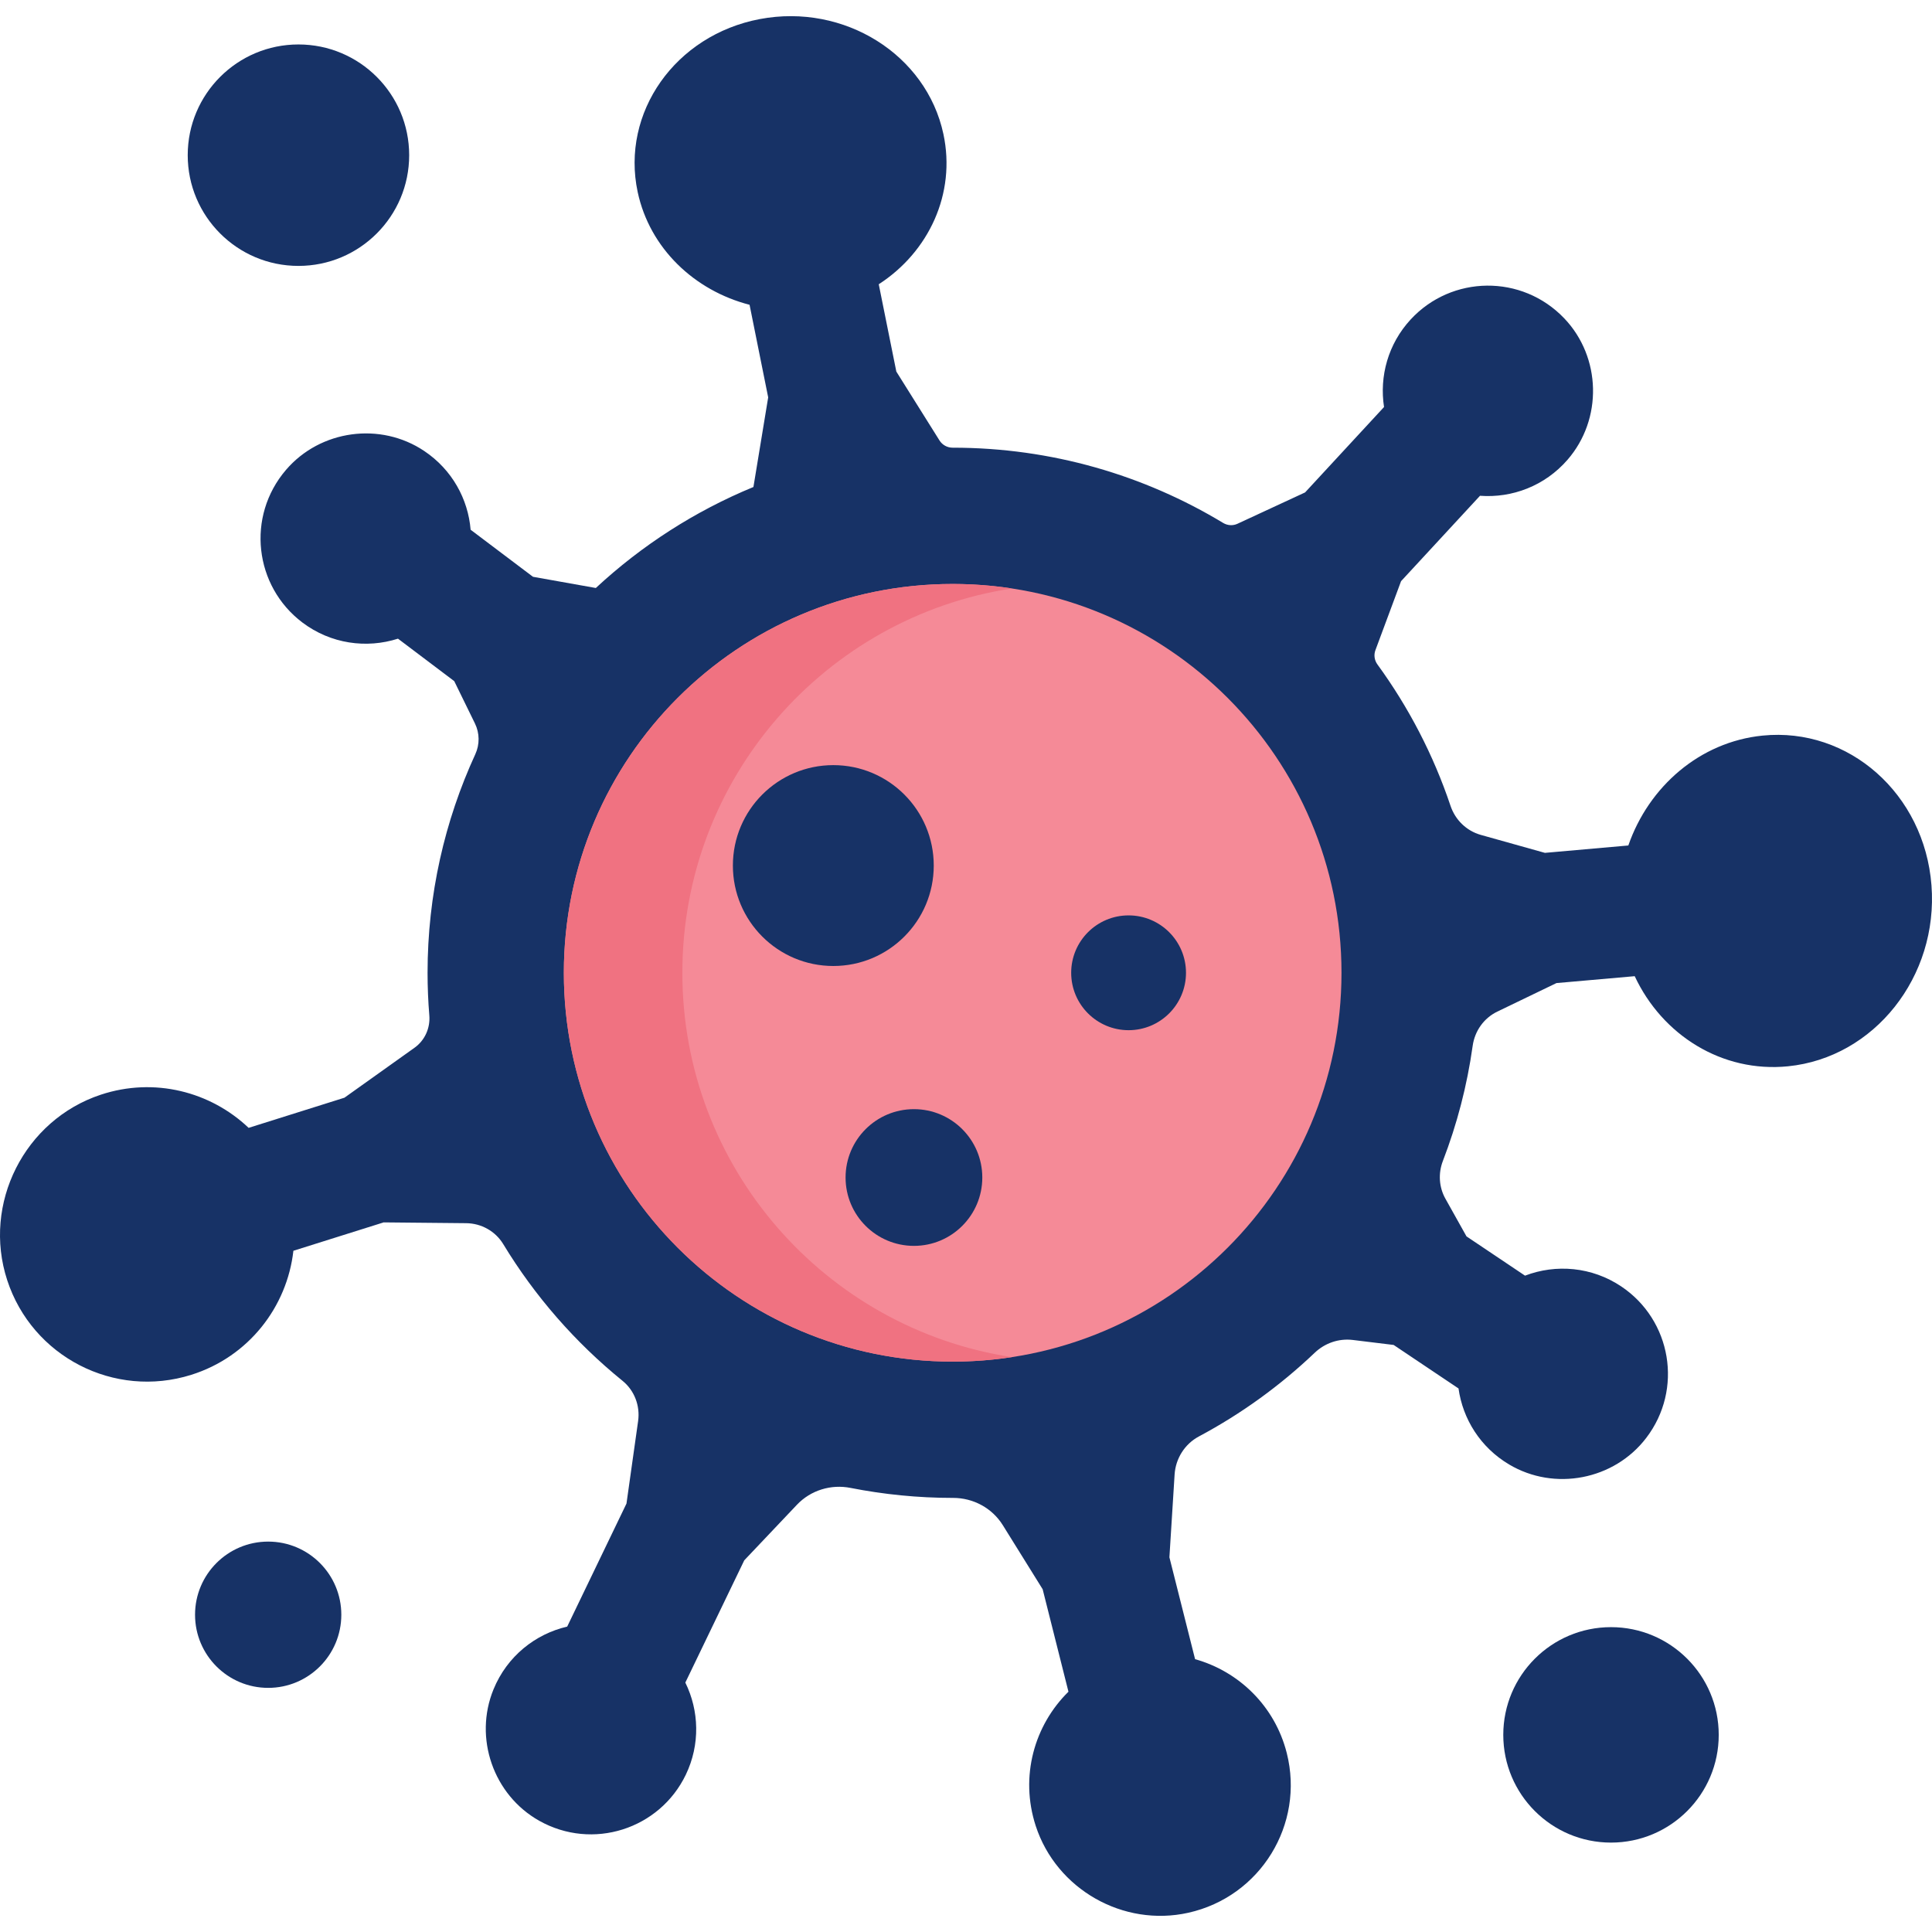
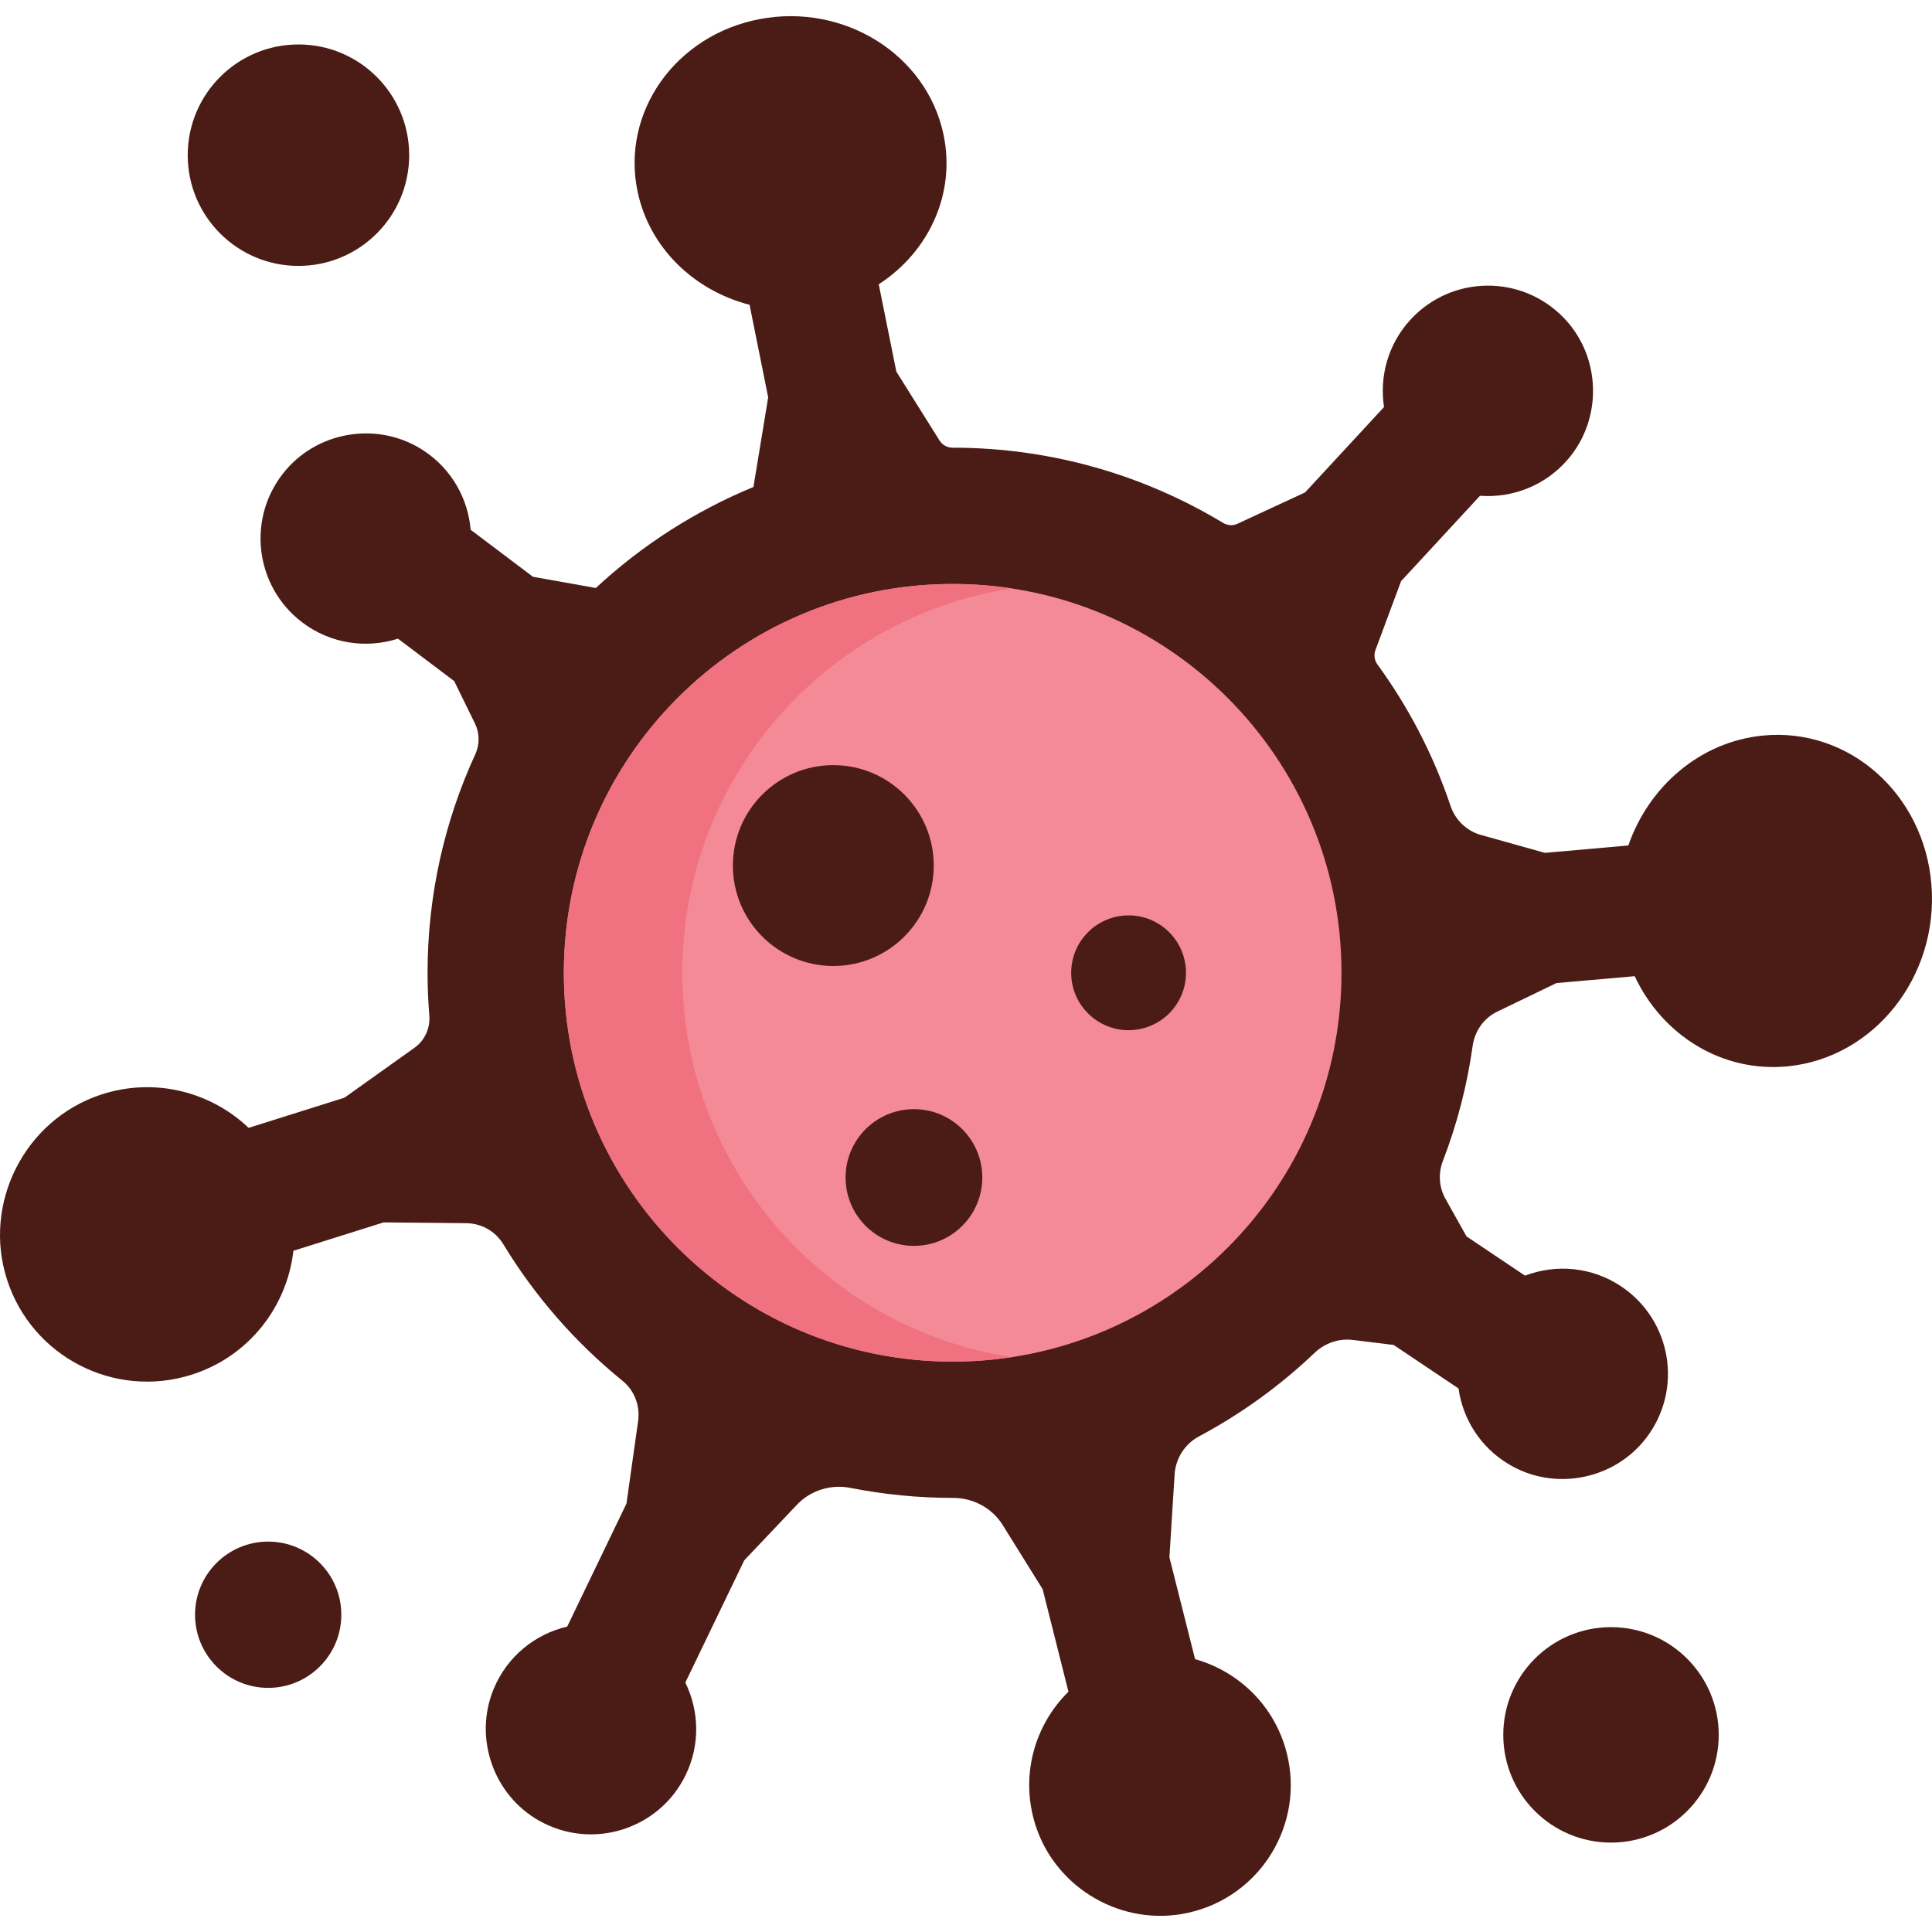
<svg xmlns="http://www.w3.org/2000/svg" id="Capa_1" enable-background="new 0 0 484.559 484.559" height="512" viewBox="0 0 484.559 484.559" width="512">
  <g>
    <g id="XMLID_107_">
      <g>
-         <path d="m484.426 222.033c1.77 22.9-14.34 43.23-35.97 45.4-16.56 1.66-31.54-7.81-38.46-22.6l-19.63 1.73-14.82 7.15c-3.39 1.63-5.67 4.87-6.19 8.59-1.4 10.03-3.94 19.69-7.47 28.87-1.2 3.11-.99 6.58.64 9.48l5.28 9.44 14.68 9.85c7.74-2.96 16.75-2.25 24.16 2.72 12.56 8.43 15.57 25.78 6.23 37.99-8.04 10.52-22.99 13.41-34.37 6.65-7.25-4.3-11.63-11.44-12.7-19.07l-16.27-10.91-10.24-1.25c-3.52-.43-7.02.78-9.58 3.23-8.64 8.23-18.4 15.3-29.01 20.96-3.57 1.9-5.86 5.55-6.11 9.58l-1.3 20.74 6.44 25.55c10.96 3.06 20.02 11.75 23 23.57 4.5 17.87-6.6 36-24.7 40.03-16.33 3.64-33.08-5.88-38.27-21.79-4.04-12.42-.33-25.26 8.21-33.65l-6.47-25.7-9.99-16.06c-2.68-4.31-7.42-6.86-12.5-6.85-.03 0-.05 0-.08 0-8.75 0-17.31-.87-25.59-2.5-4.93-.98-10.02.58-13.48 4.23l-13.2 13.93-14.78 30.66c3.46 7.03 3.77 15.52.11 23.13-6.58 13.64-23.36 19.06-36.77 11.52-11.48-6.47-16.45-20.75-11.45-32.95 3.41-8.32 10.48-13.88 18.48-15.74l14.87-30.86 2.92-20.71c.53-3.82-.93-7.67-3.93-10.09-11.83-9.6-21.97-21.19-29.9-34.27-1.97-3.25-5.51-5.22-9.31-5.25l-20.68-.2-22.64 7.12c-1.59 14.08-11.23 26.59-25.61 31.11-19.32 6.08-39.9-4.54-46.17-23.74-6.27-19.19 4.32-40.18 23.49-46.52 13.42-4.44 27.52-.75 37.06 8.32l24.03-7.56 17.55-12.51c2.61-1.85 4-4.95 3.74-8.13-.29-3.53-.44-7.09-.44-10.69 0-19.56 4.3-38.13 11.98-54.83 1.12-2.45 1.09-5.27-.09-7.69l-5.2-10.63-14.11-10.65c-7.9 2.53-16.85 1.32-23.97-4.05-12.08-9.12-14.12-26.61-4.12-38.28 8.61-10.05 23.7-12.11 34.69-4.73 7 4.7 10.98 12.06 11.62 19.74l15.64 11.8 15.76 2.81c11.47-10.65 24.84-19.28 39.53-25.33l3.7-22.48-4.67-23.22c-13.82-3.56-25.04-14.15-28.06-28.27-4.26-19.95 9.45-39.38 30.63-43.39 21.17-4.01 41.79 8.9 46.05 28.85 3.19 14.93-3.68 29.56-16.22 37.66l4.41 21.9 10.83 17.28c.71 1.13 1.95 1.81 3.28 1.81h.02c24.8 0 48.02 6.9 67.85 18.88 1.09.65 2.43.74 3.58.2l16.96-7.86 19.8-21.42c-1.19-7.68 1-15.82 6.69-21.97 10.28-11.11 27.88-11.39 38.5-.28 9.31 9.75 9.67 25.3.83 35.48-5.72 6.59-13.93 9.63-21.95 9.03l-19.8 21.42-6.43 17.3c-.45 1.2-.25 2.54.5 3.58 7.81 10.72 14.04 22.66 18.34 35.48 1.19 3.52 3.99 6.26 7.57 7.27l16.1 4.51 20.92-1.85c5.13-14.79 17.94-25.98 33.67-27.56 21.63-2.17 40.6 14.64 42.36 37.54z" fill="#173266" />
+         <path d="m484.426 222.033c1.77 22.9-14.34 43.23-35.97 45.4-16.56 1.66-31.54-7.81-38.46-22.6l-19.63 1.73-14.82 7.15c-3.39 1.63-5.67 4.87-6.19 8.59-1.4 10.03-3.94 19.69-7.47 28.87-1.2 3.11-.99 6.58.64 9.48l5.28 9.44 14.68 9.85c7.74-2.96 16.75-2.25 24.16 2.72 12.56 8.43 15.57 25.78 6.23 37.99-8.04 10.52-22.99 13.41-34.37 6.65-7.25-4.3-11.63-11.44-12.7-19.07l-16.27-10.91-10.24-1.25c-3.52-.43-7.02.78-9.58 3.23-8.64 8.23-18.4 15.3-29.01 20.96-3.57 1.9-5.86 5.55-6.11 9.58l-1.3 20.74 6.44 25.55c10.96 3.06 20.02 11.75 23 23.57 4.5 17.87-6.6 36-24.7 40.03-16.33 3.64-33.08-5.88-38.27-21.79-4.04-12.42-.33-25.26 8.21-33.65l-6.47-25.7-9.99-16.06c-2.68-4.31-7.42-6.86-12.5-6.85-.03 0-.05 0-.08 0-8.75 0-17.31-.87-25.59-2.5-4.93-.98-10.02.58-13.48 4.23l-13.2 13.93-14.78 30.66c3.46 7.03 3.77 15.52.11 23.13-6.58 13.64-23.36 19.06-36.77 11.52-11.48-6.47-16.45-20.75-11.45-32.95 3.41-8.32 10.48-13.88 18.48-15.74l14.87-30.86 2.92-20.71c.53-3.82-.93-7.67-3.93-10.09-11.83-9.6-21.97-21.19-29.9-34.27-1.97-3.25-5.51-5.22-9.31-5.25l-20.68-.2-22.64 7.12c-1.59 14.08-11.23 26.59-25.61 31.11-19.32 6.08-39.9-4.54-46.17-23.74-6.27-19.19 4.32-40.18 23.49-46.52 13.42-4.44 27.52-.75 37.06 8.32l24.03-7.56 17.55-12.51c2.61-1.85 4-4.95 3.74-8.13-.29-3.53-.44-7.09-.44-10.69 0-19.56 4.3-38.13 11.98-54.83 1.12-2.45 1.09-5.27-.09-7.69l-5.2-10.63-14.11-10.65c-7.9 2.53-16.85 1.32-23.97-4.05-12.08-9.12-14.12-26.61-4.12-38.28 8.61-10.05 23.7-12.11 34.69-4.73 7 4.7 10.98 12.06 11.62 19.74l15.64 11.8 15.76 2.81c11.47-10.65 24.84-19.28 39.53-25.33l3.7-22.48-4.67-23.22c-13.82-3.56-25.04-14.15-28.06-28.27-4.26-19.95 9.45-39.38 30.63-43.39 21.17-4.01 41.79 8.9 46.05 28.85 3.19 14.93-3.68 29.56-16.22 37.66l4.41 21.9 10.83 17.28c.71 1.13 1.95 1.81 3.28 1.81h.02c24.8 0 48.02 6.9 67.85 18.88 1.09.65 2.43.74 3.58.2l16.96-7.86 19.8-21.42c-1.19-7.68 1-15.82 6.69-21.97 10.28-11.11 27.88-11.39 38.5-.28 9.31 9.75 9.67 25.3.83 35.48-5.72 6.59-13.93 9.63-21.95 9.03l-19.8 21.42-6.43 17.3c-.45 1.2-.25 2.54.5 3.58 7.81 10.72 14.04 22.66 18.34 35.48 1.19 3.52 3.99 6.26 7.57 7.27l16.1 4.51 20.92-1.85c5.13-14.79 17.94-25.98 33.67-27.56 21.63-2.17 40.6 14.64 42.36 37.54z" fill="#4b1c15" />
      </g>
    </g>
    <g id="XMLID_8_">
      <g>
        <circle cx="238.936" cy="243.983" fill="#f58a97" r="97.52" />
      </g>
    </g>
    <path d="m171.14 243.983c0-48.807 35.852-89.238 82.658-96.395-4.846-.741-9.809-1.125-14.862-1.125-53.86 0-97.52 43.66-97.52 97.52s43.66 97.52 97.52 97.52c5.053 0 10.016-.384 14.862-1.125-46.805-7.158-82.658-47.589-82.658-96.395z" fill="#f07281" />
-     <g fill="#173266">
+     <g fill="#4b1c15">
      <circle cx="74.853" cy="38.921" r="27.771" />
      <circle cx="67.262" cy="404.986" r="18.343" />
      <circle cx="404.051" cy="435.118" r="27.018" />
      <circle cx="209.002" cy="217.089" r="25.189" />
      <circle cx="229.222" cy="295.328" r="17.145" />
      <circle cx="283.058" cy="243.983" r="14.397" />
    </g>
  </g>
</svg>
